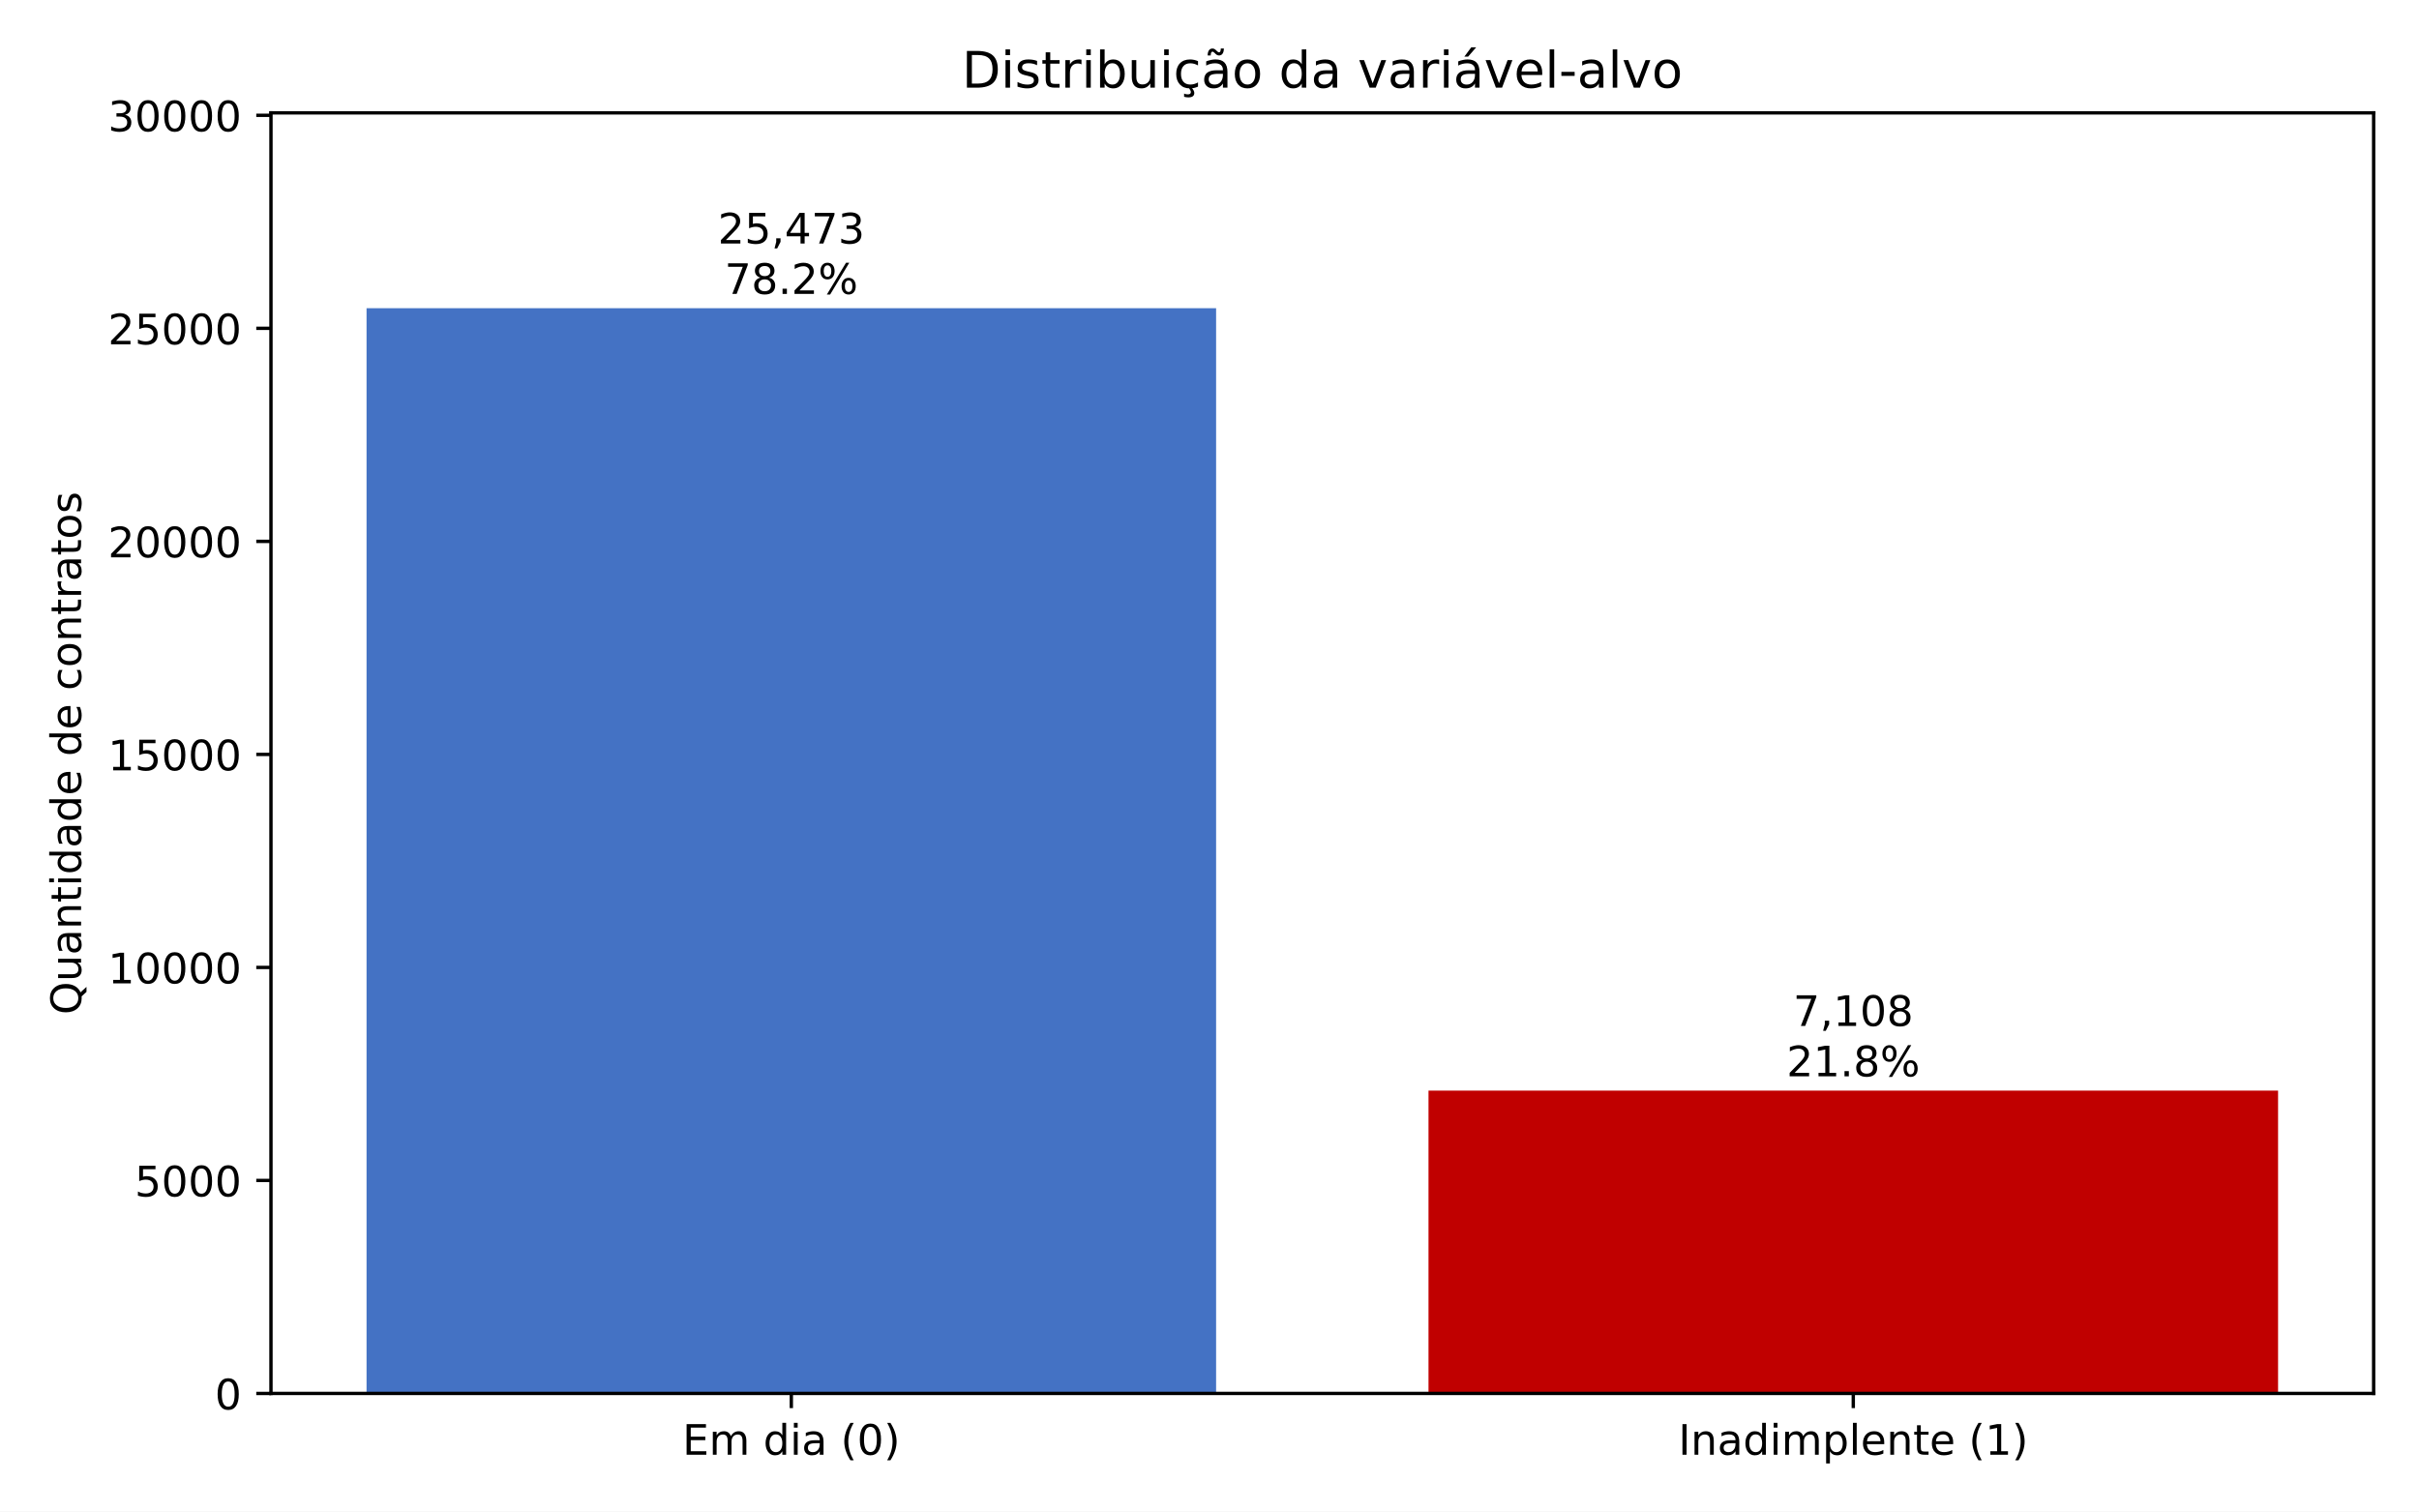
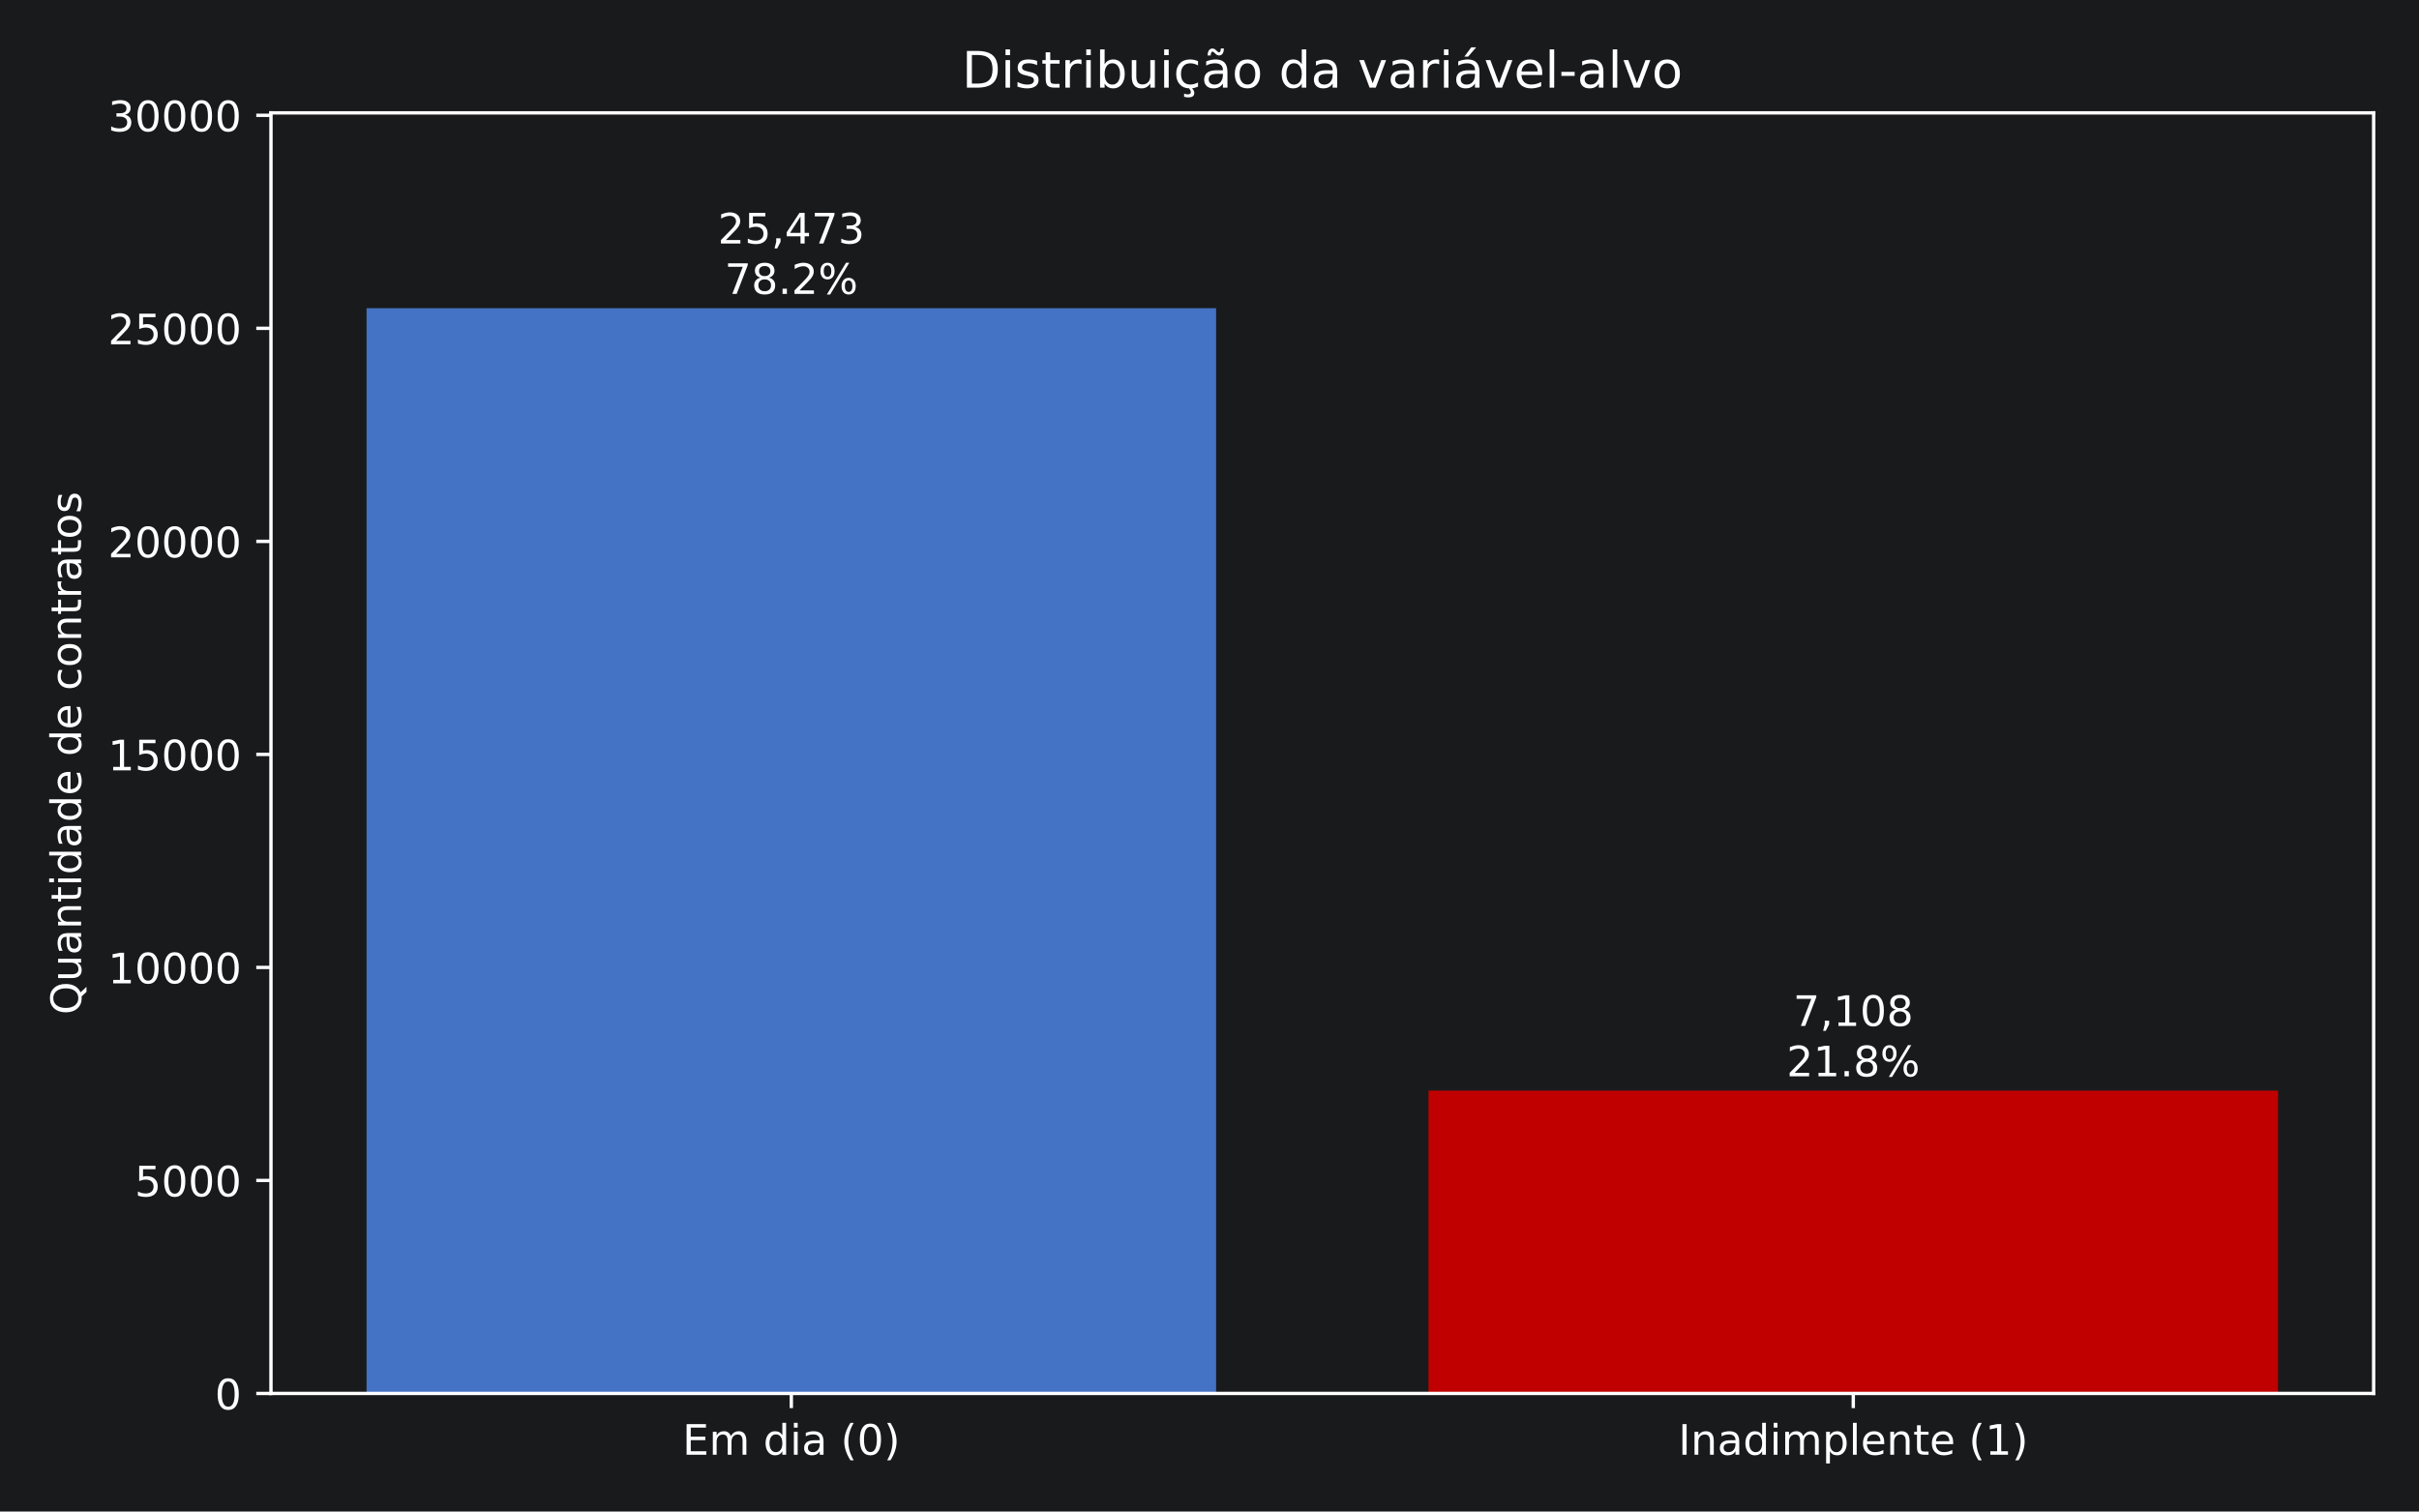
<svg xmlns="http://www.w3.org/2000/svg" xmlns:xlink="http://www.w3.org/1999/xlink" width="576pt" height="360pt" viewBox="0 0 576 360" version="1.1">
  <defs>
    <style type="text/css">*{stroke-linejoin: round; stroke-linecap: butt}</style>
  </defs>
  <g id="figure_1">
    <g id="patch_1">
-       <path d="M 0 360  L 576 360  L 576 0  L 0 0  z " style="fill: #ffffff" />
+       <path d="M 0 360  L 576 360  L 576 0  L 0 0  z " style="fill: #191a1c" />
    </g>
    <g id="axes_1">
      <g id="patch_2">
-         <path d="M 64.522 331.878  L 565.2 331.878  L 565.2 26.88  L 64.522 26.88  z " style="fill: #ffffff" />
+         <path d="M 64.522 331.878  L 565.2 331.878  L 565.2 26.88  L 64.522 26.88  z " style="fill: #191a1c" />
      </g>
      <g id="patch_3">
        <path d="M 87.28 331.878  L 289.574 331.878  L 289.574 73.405  L 87.28 73.405  z " clip-path="url(#p1f5bfb7d0e)" style="fill: #4472c4" />
      </g>
      <g id="patch_4">
        <path d="M 340.148 331.878  L 542.442 331.878  L 542.442 259.753  L 340.148 259.753  z " clip-path="url(#p1f5bfb7d0e)" style="fill: #c00000" />
      </g>
      <g id="matplotlib.axis_1">
        <g id="xtick_1">
          <g id="line2d_1">
            <defs>
-               <path id="mea78bd99e2" d="M 0 0  L 0 3.5  " style="stroke: #000000; stroke-width: 0.8" />
+               <path id="m51e99bbab0" d="M 0 0  L 0 3.5  " style="stroke: #ffffff; stroke-width: 0.8" />
            </defs>
            <g>
-               <use xlink:href="#mea78bd99e2" x="188.427" y="331.878" style="stroke: #000000; stroke-width: 0.8" />
+               <use xlink:href="#m51e99bbab0" x="188.427" y="331.878" style="fill: #ffffff; stroke: #ffffff; stroke-width: 0.8" />
            </g>
          </g>
          <g id="text_1">
-             <g transform="translate(162.5095 346.4761) scale(0.1 -0.1)">
+             <g style="fill: #ffffff" transform="translate(162.5095 346.4761) scale(0.1 -0.1)">
              <defs>
                <path id="DejaVuSans-28" d="M 628 4666  L 3578 4666  L 3578 4134  L 1259 4134  L 1259 2753  L 3481 2753  L 3481 2222  L 1259 2222  L 1259 531  L 3634 531  L 3634 0  L 628 0  L 628 4666  z " transform="scale(0.015625)" />
                <path id="DejaVuSans-50" d="M 3328 2828  Q 3544 3216 3844 3400  Q 4144 3584 4550 3584  Q 5097 3584 5394 3201  Q 5691 2819 5691 2113  L 5691 0  L 5113 0  L 5113 2094  Q 5113 2597 4934 2840  Q 4756 3084 4391 3084  Q 3944 3084 3684 2787  Q 3425 2491 3425 1978  L 3425 0  L 2847 0  L 2847 2094  Q 2847 2600 2669 2842  Q 2491 3084 2119 3084  Q 1678 3084 1418 2786  Q 1159 2488 1159 1978  L 1159 0  L 581 0  L 581 3500  L 1159 3500  L 1159 2956  Q 1356 3278 1631 3431  Q 1906 3584 2284 3584  Q 2666 3584 2933 3390  Q 3200 3197 3328 2828  z " transform="scale(0.015625)" />
                <path id="DejaVuSans-3" transform="scale(0.015625)" />
                <path id="DejaVuSans-47" d="M 2906 2969  L 2906 4863  L 3481 4863  L 3481 0  L 2906 0  L 2906 525  Q 2725 213 2448 61  Q 2172 -91 1784 -91  Q 1150 -91 751 415  Q 353 922 353 1747  Q 353 2572 751 3078  Q 1150 3584 1784 3584  Q 2172 3584 2448 3432  Q 2725 3281 2906 2969  z M 947 1747  Q 947 1113 1208 752  Q 1469 391 1925 391  Q 2381 391 2643 752  Q 2906 1113 2906 1747  Q 2906 2381 2643 2742  Q 2381 3103 1925 3103  Q 1469 3103 1208 2742  Q 947 2381 947 1747  z " transform="scale(0.015625)" />
                <path id="DejaVuSans-4c" d="M 603 3500  L 1178 3500  L 1178 0  L 603 0  L 603 3500  z M 603 4863  L 1178 4863  L 1178 4134  L 603 4134  L 603 4863  z " transform="scale(0.015625)" />
                <path id="DejaVuSans-44" d="M 2194 1759  Q 1497 1759 1228 1600  Q 959 1441 959 1056  Q 959 750 1161 570  Q 1363 391 1709 391  Q 2188 391 2477 730  Q 2766 1069 2766 1631  L 2766 1759  L 2194 1759  z M 3341 1997  L 3341 0  L 2766 0  L 2766 531  Q 2569 213 2275 61  Q 1981 -91 1556 -91  Q 1019 -91 701 211  Q 384 513 384 1019  Q 384 1609 779 1909  Q 1175 2209 1959 2209  L 2766 2209  L 2766 2266  Q 2766 2663 2505 2880  Q 2244 3097 1772 3097  Q 1472 3097 1187 3025  Q 903 2953 641 2809  L 641 3341  Q 956 3463 1253 3523  Q 1550 3584 1831 3584  Q 2591 3584 2966 3190  Q 3341 2797 3341 1997  z " transform="scale(0.015625)" />
                <path id="DejaVuSans-b" d="M 1984 4856  Q 1566 4138 1362 3434  Q 1159 2731 1159 2009  Q 1159 1288 1364 580  Q 1569 -128 1984 -844  L 1484 -844  Q 1016 -109 783 600  Q 550 1309 550 2009  Q 550 2706 781 3412  Q 1013 4119 1484 4856  L 1984 4856  z " transform="scale(0.015625)" />
                <path id="DejaVuSans-13" d="M 2034 4250  Q 1547 4250 1301 3770  Q 1056 3291 1056 2328  Q 1056 1369 1301 889  Q 1547 409 2034 409  Q 2525 409 2770 889  Q 3016 1369 3016 2328  Q 3016 3291 2770 3770  Q 2525 4250 2034 4250  z M 2034 4750  Q 2819 4750 3233 4129  Q 3647 3509 3647 2328  Q 3647 1150 3233 529  Q 2819 -91 2034 -91  Q 1250 -91 836 529  Q 422 1150 422 2328  Q 422 3509 836 4129  Q 1250 4750 2034 4750  z " transform="scale(0.015625)" />
                <path id="DejaVuSans-c" d="M 513 4856  L 1013 4856  Q 1481 4119 1714 3412  Q 1947 2706 1947 2009  Q 1947 1309 1714 600  Q 1481 -109 1013 -844  L 513 -844  Q 928 -128 1133 580  Q 1338 1288 1338 2009  Q 1338 2731 1133 3434  Q 928 4138 513 4856  z " transform="scale(0.015625)" />
              </defs>
              <use xlink:href="#DejaVuSans-28" />
              <use xlink:href="#DejaVuSans-50" transform="translate(63.1875 0)" />
              <use xlink:href="#DejaVuSans-3" transform="translate(160.5938 0)" />
              <use xlink:href="#DejaVuSans-47" transform="translate(192.375 0)" />
              <use xlink:href="#DejaVuSans-4c" transform="translate(255.8594 0)" />
              <use xlink:href="#DejaVuSans-44" transform="translate(283.6406 0)" />
              <use xlink:href="#DejaVuSans-3" transform="translate(344.9219 0)" />
              <use xlink:href="#DejaVuSans-b" transform="translate(376.7031 0)" />
              <use xlink:href="#DejaVuSans-13" transform="translate(415.7188 0)" />
              <use xlink:href="#DejaVuSans-c" transform="translate(479.3438 0)" />
            </g>
          </g>
        </g>
        <g id="xtick_2">
          <g id="line2d_2">
            <g>
-               <use xlink:href="#mea78bd99e2" x="441.295" y="331.878" style="stroke: #000000; stroke-width: 0.8" />
+               <use xlink:href="#m51e99bbab0" x="441.295" y="331.878" style="fill: #ffffff; stroke: #ffffff; stroke-width: 0.8" />
            </g>
          </g>
          <g id="text_2">
-             <g transform="translate(399.6363 346.4761) scale(0.1 -0.1)">
+             <g style="fill: #ffffff" transform="translate(399.6363 346.4761) scale(0.1 -0.1)">
              <defs>
                <path id="DejaVuSans-2c" d="M 628 4666  L 1259 4666  L 1259 0  L 628 0  L 628 4666  z " transform="scale(0.015625)" />
                <path id="DejaVuSans-51" d="M 3513 2113  L 3513 0  L 2938 0  L 2938 2094  Q 2938 2591 2744 2837  Q 2550 3084 2163 3084  Q 1697 3084 1428 2787  Q 1159 2491 1159 1978  L 1159 0  L 581 0  L 581 3500  L 1159 3500  L 1159 2956  Q 1366 3272 1645 3428  Q 1925 3584 2291 3584  Q 2894 3584 3203 3211  Q 3513 2838 3513 2113  z " transform="scale(0.015625)" />
                <path id="DejaVuSans-53" d="M 1159 525  L 1159 -1331  L 581 -1331  L 581 3500  L 1159 3500  L 1159 2969  Q 1341 3281 1617 3432  Q 1894 3584 2278 3584  Q 2916 3584 3314 3078  Q 3713 2572 3713 1747  Q 3713 922 3314 415  Q 2916 -91 2278 -91  Q 1894 -91 1617 61  Q 1341 213 1159 525  z M 3116 1747  Q 3116 2381 2855 2742  Q 2594 3103 2138 3103  Q 1681 3103 1420 2742  Q 1159 2381 1159 1747  Q 1159 1113 1420 752  Q 1681 391 2138 391  Q 2594 391 2855 752  Q 3116 1113 3116 1747  z " transform="scale(0.015625)" />
                <path id="DejaVuSans-4f" d="M 603 4863  L 1178 4863  L 1178 0  L 603 0  L 603 4863  z " transform="scale(0.015625)" />
                <path id="DejaVuSans-48" d="M 3597 1894  L 3597 1613  L 953 1613  Q 991 1019 1311 708  Q 1631 397 2203 397  Q 2534 397 2845 478  Q 3156 559 3463 722  L 3463 178  Q 3153 47 2828 -22  Q 2503 -91 2169 -91  Q 1331 -91 842 396  Q 353 884 353 1716  Q 353 2575 817 3079  Q 1281 3584 2069 3584  Q 2775 3584 3186 3129  Q 3597 2675 3597 1894  z M 3022 2063  Q 3016 2534 2758 2815  Q 2500 3097 2075 3097  Q 1594 3097 1305 2825  Q 1016 2553 972 2059  L 3022 2063  z " transform="scale(0.015625)" />
                <path id="DejaVuSans-57" d="M 1172 4494  L 1172 3500  L 2356 3500  L 2356 3053  L 1172 3053  L 1172 1153  Q 1172 725 1289 603  Q 1406 481 1766 481  L 2356 481  L 2356 0  L 1766 0  Q 1100 0 847 248  Q 594 497 594 1153  L 594 3053  L 172 3053  L 172 3500  L 594 3500  L 594 4494  L 1172 4494  z " transform="scale(0.015625)" />
                <path id="DejaVuSans-14" d="M 794 531  L 1825 531  L 1825 4091  L 703 3866  L 703 4441  L 1819 4666  L 2450 4666  L 2450 531  L 3481 531  L 3481 0  L 794 0  L 794 531  z " transform="scale(0.015625)" />
              </defs>
              <use xlink:href="#DejaVuSans-2c" />
              <use xlink:href="#DejaVuSans-51" transform="translate(29.5 0)" />
              <use xlink:href="#DejaVuSans-44" transform="translate(92.875 0)" />
              <use xlink:href="#DejaVuSans-47" transform="translate(154.1562 0)" />
              <use xlink:href="#DejaVuSans-4c" transform="translate(217.6406 0)" />
              <use xlink:href="#DejaVuSans-50" transform="translate(245.4219 0)" />
              <use xlink:href="#DejaVuSans-53" transform="translate(342.8281 0)" />
              <use xlink:href="#DejaVuSans-4f" transform="translate(406.3125 0)" />
              <use xlink:href="#DejaVuSans-48" transform="translate(434.0938 0)" />
              <use xlink:href="#DejaVuSans-51" transform="translate(495.625 0)" />
              <use xlink:href="#DejaVuSans-57" transform="translate(559 0)" />
              <use xlink:href="#DejaVuSans-48" transform="translate(598.2031 0)" />
              <use xlink:href="#DejaVuSans-3" transform="translate(659.7344 0)" />
              <use xlink:href="#DejaVuSans-b" transform="translate(691.5156 0)" />
              <use xlink:href="#DejaVuSans-14" transform="translate(730.5312 0)" />
              <use xlink:href="#DejaVuSans-c" transform="translate(794.1562 0)" />
            </g>
          </g>
        </g>
      </g>
      <g id="matplotlib.axis_2">
        <g id="ytick_1">
          <g id="line2d_3">
            <defs>
-               <path id="m940a65545d" d="M 0 0  L -3.5 0  " style="stroke: #000000; stroke-width: 0.8" />
+               <path id="mfd93e489be" d="M 0 0  L -3.5 0  " style="stroke: #ffffff; stroke-width: 0.8" />
            </defs>
            <g>
-               <use xlink:href="#m940a65545d" x="64.522" y="331.878" style="stroke: #000000; stroke-width: 0.8" />
+               <use xlink:href="#mfd93e489be" x="64.522" y="331.878" style="fill: #ffffff; stroke: #ffffff; stroke-width: 0.8" />
            </g>
          </g>
          <g id="text_3">
-             <g transform="translate(51.15984 335.6765) scale(0.1 -0.1)">
+             <g style="fill: #ffffff" transform="translate(51.15984 335.6765) scale(0.1 -0.1)">
              <use xlink:href="#DejaVuSans-13" />
            </g>
          </g>
        </g>
        <g id="ytick_2">
          <g id="line2d_4">
            <g>
-               <use xlink:href="#m940a65545d" x="64.522" y="281.143" style="stroke: #000000; stroke-width: 0.8" />
+               <use xlink:href="#mfd93e489be" x="64.522" y="281.143" style="fill: #ffffff; stroke: #ffffff; stroke-width: 0.8" />
            </g>
          </g>
          <g id="text_4">
-             <g transform="translate(32.07234 284.9419) scale(0.1 -0.1)">
+             <g style="fill: #ffffff" transform="translate(32.07234 284.9419) scale(0.1 -0.1)">
              <defs>
                <path id="DejaVuSans-18" d="M 691 4666  L 3169 4666  L 3169 4134  L 1269 4134  L 1269 2991  Q 1406 3038 1543 3061  Q 1681 3084 1819 3084  Q 2600 3084 3056 2656  Q 3513 2228 3513 1497  Q 3513 744 3044 326  Q 2575 -91 1722 -91  Q 1428 -91 1123 -41  Q 819 9 494 109  L 494 744  Q 775 591 1075 516  Q 1375 441 1709 441  Q 2250 441 2565 725  Q 2881 1009 2881 1497  Q 2881 1984 2565 2268  Q 2250 2553 1709 2553  Q 1456 2553 1204 2497  Q 953 2441 691 2322  L 691 4666  z " transform="scale(0.015625)" />
              </defs>
              <use xlink:href="#DejaVuSans-18" />
              <use xlink:href="#DejaVuSans-13" transform="translate(63.625 0)" />
              <use xlink:href="#DejaVuSans-13" transform="translate(127.25 0)" />
              <use xlink:href="#DejaVuSans-13" transform="translate(190.875 0)" />
            </g>
          </g>
        </g>
        <g id="ytick_3">
          <g id="line2d_5">
            <g>
-               <use xlink:href="#m940a65545d" x="64.522" y="230.408" style="stroke: #000000; stroke-width: 0.8" />
+               <use xlink:href="#mfd93e489be" x="64.522" y="230.408" style="fill: #ffffff; stroke: #ffffff; stroke-width: 0.8" />
            </g>
          </g>
          <g id="text_5">
-             <g transform="translate(25.70984 234.2072) scale(0.1 -0.1)">
+             <g style="fill: #ffffff" transform="translate(25.70984 234.2072) scale(0.1 -0.1)">
              <use xlink:href="#DejaVuSans-14" />
              <use xlink:href="#DejaVuSans-13" transform="translate(63.625 0)" />
              <use xlink:href="#DejaVuSans-13" transform="translate(127.25 0)" />
              <use xlink:href="#DejaVuSans-13" transform="translate(190.875 0)" />
              <use xlink:href="#DejaVuSans-13" transform="translate(254.5 0)" />
            </g>
          </g>
        </g>
        <g id="ytick_4">
          <g id="line2d_6">
            <g>
-               <use xlink:href="#m940a65545d" x="64.522" y="179.674" style="stroke: #000000; stroke-width: 0.8" />
+               <use xlink:href="#mfd93e489be" x="64.522" y="179.674" style="fill: #ffffff; stroke: #ffffff; stroke-width: 0.8" />
            </g>
          </g>
          <g id="text_6">
-             <g transform="translate(25.70984 183.4726) scale(0.1 -0.1)">
+             <g style="fill: #ffffff" transform="translate(25.70984 183.4726) scale(0.1 -0.1)">
              <use xlink:href="#DejaVuSans-14" />
              <use xlink:href="#DejaVuSans-18" transform="translate(63.625 0)" />
              <use xlink:href="#DejaVuSans-13" transform="translate(127.25 0)" />
              <use xlink:href="#DejaVuSans-13" transform="translate(190.875 0)" />
              <use xlink:href="#DejaVuSans-13" transform="translate(254.5 0)" />
            </g>
          </g>
        </g>
        <g id="ytick_5">
          <g id="line2d_7">
            <g>
-               <use xlink:href="#m940a65545d" x="64.522" y="128.939" style="stroke: #000000; stroke-width: 0.8" />
+               <use xlink:href="#mfd93e489be" x="64.522" y="128.939" style="fill: #ffffff; stroke: #ffffff; stroke-width: 0.8" />
            </g>
          </g>
          <g id="text_7">
-             <g transform="translate(25.70984 132.738) scale(0.1 -0.1)">
+             <g style="fill: #ffffff" transform="translate(25.70984 132.738) scale(0.1 -0.1)">
              <defs>
                <path id="DejaVuSans-15" d="M 1228 531  L 3431 531  L 3431 0  L 469 0  L 469 531  Q 828 903 1448 1529  Q 2069 2156 2228 2338  Q 2531 2678 2651 2914  Q 2772 3150 2772 3378  Q 2772 3750 2511 3984  Q 2250 4219 1831 4219  Q 1534 4219 1204 4116  Q 875 4013 500 3803  L 500 4441  Q 881 4594 1212 4672  Q 1544 4750 1819 4750  Q 2544 4750 2975 4387  Q 3406 4025 3406 3419  Q 3406 3131 3298 2873  Q 3191 2616 2906 2266  Q 2828 2175 2409 1742  Q 1991 1309 1228 531  z " transform="scale(0.015625)" />
              </defs>
              <use xlink:href="#DejaVuSans-15" />
              <use xlink:href="#DejaVuSans-13" transform="translate(63.625 0)" />
              <use xlink:href="#DejaVuSans-13" transform="translate(127.25 0)" />
              <use xlink:href="#DejaVuSans-13" transform="translate(190.875 0)" />
              <use xlink:href="#DejaVuSans-13" transform="translate(254.5 0)" />
            </g>
          </g>
        </g>
        <g id="ytick_6">
          <g id="line2d_8">
            <g>
-               <use xlink:href="#m940a65545d" x="64.522" y="78.205" style="stroke: #000000; stroke-width: 0.8" />
+               <use xlink:href="#mfd93e489be" x="64.522" y="78.205" style="fill: #ffffff; stroke: #ffffff; stroke-width: 0.8" />
            </g>
          </g>
          <g id="text_8">
-             <g transform="translate(25.70984 82.00339) scale(0.1 -0.1)">
+             <g style="fill: #ffffff" transform="translate(25.70984 82.00339) scale(0.1 -0.1)">
              <use xlink:href="#DejaVuSans-15" />
              <use xlink:href="#DejaVuSans-18" transform="translate(63.625 0)" />
              <use xlink:href="#DejaVuSans-13" transform="translate(127.25 0)" />
              <use xlink:href="#DejaVuSans-13" transform="translate(190.875 0)" />
              <use xlink:href="#DejaVuSans-13" transform="translate(254.5 0)" />
            </g>
          </g>
        </g>
        <g id="ytick_7">
          <g id="line2d_9">
            <g>
-               <use xlink:href="#m940a65545d" x="64.522" y="27.47" style="stroke: #000000; stroke-width: 0.8" />
+               <use xlink:href="#mfd93e489be" x="64.522" y="27.47" style="fill: #ffffff; stroke: #ffffff; stroke-width: 0.8" />
            </g>
          </g>
          <g id="text_9">
-             <g transform="translate(25.70984 31.26877) scale(0.1 -0.1)">
+             <g style="fill: #ffffff" transform="translate(25.70984 31.26877) scale(0.1 -0.1)">
              <defs>
                <path id="DejaVuSans-16" d="M 2597 2516  Q 3050 2419 3304 2112  Q 3559 1806 3559 1356  Q 3559 666 3084 287  Q 2609 -91 1734 -91  Q 1441 -91 1130 -33  Q 819 25 488 141  L 488 750  Q 750 597 1062 519  Q 1375 441 1716 441  Q 2309 441 2620 675  Q 2931 909 2931 1356  Q 2931 1769 2642 2001  Q 2353 2234 1838 2234  L 1294 2234  L 1294 2753  L 1863 2753  Q 2328 2753 2575 2939  Q 2822 3125 2822 3475  Q 2822 3834 2567 4026  Q 2313 4219 1838 4219  Q 1578 4219 1281 4162  Q 984 4106 628 3988  L 628 4550  Q 988 4650 1302 4700  Q 1616 4750 1894 4750  Q 2613 4750 3031 4423  Q 3450 4097 3450 3541  Q 3450 3153 3228 2886  Q 3006 2619 2597 2516  z " transform="scale(0.015625)" />
              </defs>
              <use xlink:href="#DejaVuSans-16" />
              <use xlink:href="#DejaVuSans-13" transform="translate(63.625 0)" />
              <use xlink:href="#DejaVuSans-13" transform="translate(127.25 0)" />
              <use xlink:href="#DejaVuSans-13" transform="translate(190.875 0)" />
              <use xlink:href="#DejaVuSans-13" transform="translate(254.5 0)" />
            </g>
          </g>
        </g>
        <g id="text_10">
-           <g transform="translate(19.3075 241.6648) rotate(-90) scale(0.1 -0.1)">
+           <g style="fill: #ffffff" transform="translate(19.3075 241.6648) rotate(-90) scale(0.1 -0.1)">
            <defs>
              <path id="DejaVuSans-34" d="M 2522 4238  Q 1834 4238 1429 3725  Q 1025 3213 1025 2328  Q 1025 1447 1429 934  Q 1834 422 2522 422  Q 3209 422 3611 934  Q 4013 1447 4013 2328  Q 4013 3213 3611 3725  Q 3209 4238 2522 4238  z M 3406 84  L 4238 -825  L 3475 -825  L 2784 -78  Q 2681 -84 2626 -87  Q 2572 -91 2522 -91  Q 1538 -91 948 567  Q 359 1225 359 2328  Q 359 3434 948 4092  Q 1538 4750 2522 4750  Q 3503 4750 4090 4092  Q 4678 3434 4678 2328  Q 4678 1516 4351 937  Q 4025 359 3406 84  z " transform="scale(0.015625)" />
              <path id="DejaVuSans-58" d="M 544 1381  L 544 3500  L 1119 3500  L 1119 1403  Q 1119 906 1312 657  Q 1506 409 1894 409  Q 2359 409 2629 706  Q 2900 1003 2900 1516  L 2900 3500  L 3475 3500  L 3475 0  L 2900 0  L 2900 538  Q 2691 219 2414 64  Q 2138 -91 1772 -91  Q 1169 -91 856 284  Q 544 659 544 1381  z M 1991 3584  L 1991 3584  z " transform="scale(0.015625)" />
              <path id="DejaVuSans-46" d="M 3122 3366  L 3122 2828  Q 2878 2963 2633 3030  Q 2388 3097 2138 3097  Q 1578 3097 1268 2742  Q 959 2388 959 1747  Q 959 1106 1268 751  Q 1578 397 2138 397  Q 2388 397 2633 464  Q 2878 531 3122 666  L 3122 134  Q 2881 22 2623 -34  Q 2366 -91 2075 -91  Q 1284 -91 818 406  Q 353 903 353 1747  Q 353 2603 823 3093  Q 1294 3584 2113 3584  Q 2378 3584 2631 3529  Q 2884 3475 3122 3366  z " transform="scale(0.015625)" />
              <path id="DejaVuSans-52" d="M 1959 3097  Q 1497 3097 1228 2736  Q 959 2375 959 1747  Q 959 1119 1226 758  Q 1494 397 1959 397  Q 2419 397 2687 759  Q 2956 1122 2956 1747  Q 2956 2369 2687 2733  Q 2419 3097 1959 3097  z M 1959 3584  Q 2709 3584 3137 3096  Q 3566 2609 3566 1747  Q 3566 888 3137 398  Q 2709 -91 1959 -91  Q 1206 -91 779 398  Q 353 888 353 1747  Q 353 2609 779 3096  Q 1206 3584 1959 3584  z " transform="scale(0.015625)" />
              <path id="DejaVuSans-55" d="M 2631 2963  Q 2534 3019 2420 3045  Q 2306 3072 2169 3072  Q 1681 3072 1420 2755  Q 1159 2438 1159 1844  L 1159 0  L 581 0  L 581 3500  L 1159 3500  L 1159 2956  Q 1341 3275 1631 3429  Q 1922 3584 2338 3584  Q 2397 3584 2469 3576  Q 2541 3569 2628 3553  L 2631 2963  z " transform="scale(0.015625)" />
              <path id="DejaVuSans-56" d="M 2834 3397  L 2834 2853  Q 2591 2978 2328 3040  Q 2066 3103 1784 3103  Q 1356 3103 1142 2972  Q 928 2841 928 2578  Q 928 2378 1081 2264  Q 1234 2150 1697 2047  L 1894 2003  Q 2506 1872 2764 1633  Q 3022 1394 3022 966  Q 3022 478 2636 193  Q 2250 -91 1575 -91  Q 1294 -91 989 -36  Q 684 19 347 128  L 347 722  Q 666 556 975 473  Q 1284 391 1588 391  Q 1994 391 2212 530  Q 2431 669 2431 922  Q 2431 1156 2273 1281  Q 2116 1406 1581 1522  L 1381 1569  Q 847 1681 609 1914  Q 372 2147 372 2553  Q 372 3047 722 3315  Q 1072 3584 1716 3584  Q 2034 3584 2315 3537  Q 2597 3491 2834 3397  z " transform="scale(0.015625)" />
            </defs>
            <use xlink:href="#DejaVuSans-34" />
            <use xlink:href="#DejaVuSans-58" transform="translate(78.71875 0)" />
            <use xlink:href="#DejaVuSans-44" transform="translate(142.0938 0)" />
            <use xlink:href="#DejaVuSans-51" transform="translate(203.375 0)" />
            <use xlink:href="#DejaVuSans-57" transform="translate(266.75 0)" />
            <use xlink:href="#DejaVuSans-4c" transform="translate(305.9531 0)" />
            <use xlink:href="#DejaVuSans-47" transform="translate(333.7344 0)" />
            <use xlink:href="#DejaVuSans-44" transform="translate(397.2188 0)" />
            <use xlink:href="#DejaVuSans-47" transform="translate(458.5 0)" />
            <use xlink:href="#DejaVuSans-48" transform="translate(521.9844 0)" />
            <use xlink:href="#DejaVuSans-3" transform="translate(583.5156 0)" />
            <use xlink:href="#DejaVuSans-47" transform="translate(615.2969 0)" />
            <use xlink:href="#DejaVuSans-48" transform="translate(678.7812 0)" />
            <use xlink:href="#DejaVuSans-3" transform="translate(740.3125 0)" />
            <use xlink:href="#DejaVuSans-46" transform="translate(772.0938 0)" />
            <use xlink:href="#DejaVuSans-52" transform="translate(827.0781 0)" />
            <use xlink:href="#DejaVuSans-51" transform="translate(888.2656 0)" />
            <use xlink:href="#DejaVuSans-57" transform="translate(951.6406 0)" />
            <use xlink:href="#DejaVuSans-55" transform="translate(990.8438 0)" />
            <use xlink:href="#DejaVuSans-44" transform="translate(1031.953 0)" />
            <use xlink:href="#DejaVuSans-57" transform="translate(1093.234 0)" />
            <use xlink:href="#DejaVuSans-52" transform="translate(1132.438 0)" />
            <use xlink:href="#DejaVuSans-56" transform="translate(1193.625 0)" />
          </g>
        </g>
      </g>
      <g id="patch_5">
-         <path d="M 64.522 331.878  L 64.522 26.88  " style="fill: none; stroke: #000000; stroke-width: 0.8; stroke-linejoin: miter; stroke-linecap: square" />
+         <path d="M 64.522 331.878  L 64.522 26.88  " style="fill: none; stroke: #ffffff; stroke-width: 0.8; stroke-linejoin: miter; stroke-linecap: square" />
      </g>
      <g id="patch_6">
-         <path d="M 565.2 331.878  L 565.2 26.88  " style="fill: none; stroke: #000000; stroke-width: 0.8; stroke-linejoin: miter; stroke-linecap: square" />
+         <path d="M 565.2 331.878  L 565.2 26.88  " style="fill: none; stroke: #ffffff; stroke-width: 0.8; stroke-linejoin: miter; stroke-linecap: square" />
      </g>
      <g id="patch_7">
-         <path d="M 64.522 331.878  L 565.2 331.878  " style="fill: none; stroke: #000000; stroke-width: 0.8; stroke-linejoin: miter; stroke-linecap: square" />
+         <path d="M 64.522 331.878  L 565.2 331.878  " style="fill: none; stroke: #ffffff; stroke-width: 0.8; stroke-linejoin: miter; stroke-linecap: square" />
      </g>
      <g id="patch_8">
-         <path d="M 64.522 26.88  L 565.2 26.88  " style="fill: none; stroke: #000000; stroke-width: 0.8; stroke-linejoin: miter; stroke-linecap: square" />
+         <path d="M 64.522 26.88  L 565.2 26.88  " style="fill: none; stroke: #ffffff; stroke-width: 0.8; stroke-linejoin: miter; stroke-linecap: square" />
      </g>
      <g id="text_11">
-         <g transform="translate(170.9321 57.99979) scale(0.1 -0.1)">
+         <g style="fill: #ffffff" transform="translate(170.9321 57.99979) scale(0.1 -0.1)">
          <defs>
            <path id="DejaVuSans-f" d="M 750 794  L 1409 794  L 1409 256  L 897 -744  L 494 -744  L 750 256  L 750 794  z " transform="scale(0.015625)" />
            <path id="DejaVuSans-17" d="M 2419 4116  L 825 1625  L 2419 1625  L 2419 4116  z M 2253 4666  L 3047 4666  L 3047 1625  L 3713 1625  L 3713 1100  L 3047 1100  L 3047 0  L 2419 0  L 2419 1100  L 313 1100  L 313 1709  L 2253 4666  z " transform="scale(0.015625)" />
            <path id="DejaVuSans-1a" d="M 525 4666  L 3525 4666  L 3525 4397  L 1831 0  L 1172 0  L 2766 4134  L 525 4134  L 525 4666  z " transform="scale(0.015625)" />
          </defs>
          <use xlink:href="#DejaVuSans-15" />
          <use xlink:href="#DejaVuSans-18" transform="translate(63.625 0)" />
          <use xlink:href="#DejaVuSans-f" transform="translate(127.25 0)" />
          <use xlink:href="#DejaVuSans-17" transform="translate(159.0312 0)" />
          <use xlink:href="#DejaVuSans-1a" transform="translate(222.6562 0)" />
          <use xlink:href="#DejaVuSans-16" transform="translate(286.2812 0)" />
        </g>
-         <g transform="translate(172.5438 70.00175) scale(0.1 -0.1)">
+         <g style="fill: #ffffff" transform="translate(172.5438 70.00175) scale(0.1 -0.1)">
          <defs>
            <path id="DejaVuSans-1b" d="M 2034 2216  Q 1584 2216 1326 1975  Q 1069 1734 1069 1313  Q 1069 891 1326 650  Q 1584 409 2034 409  Q 2484 409 2743 651  Q 3003 894 3003 1313  Q 3003 1734 2745 1975  Q 2488 2216 2034 2216  z M 1403 2484  Q 997 2584 770 2862  Q 544 3141 544 3541  Q 544 4100 942 4425  Q 1341 4750 2034 4750  Q 2731 4750 3128 4425  Q 3525 4100 3525 3541  Q 3525 3141 3298 2862  Q 3072 2584 2669 2484  Q 3125 2378 3379 2068  Q 3634 1759 3634 1313  Q 3634 634 3220 271  Q 2806 -91 2034 -91  Q 1263 -91 848 271  Q 434 634 434 1313  Q 434 1759 690 2068  Q 947 2378 1403 2484  z M 1172 3481  Q 1172 3119 1398 2916  Q 1625 2713 2034 2713  Q 2441 2713 2670 2916  Q 2900 3119 2900 3481  Q 2900 3844 2670 4047  Q 2441 4250 2034 4250  Q 1625 4250 1398 4047  Q 1172 3844 1172 3481  z " transform="scale(0.015625)" />
            <path id="DejaVuSans-11" d="M 684 794  L 1344 794  L 1344 0  L 684 0  L 684 794  z " transform="scale(0.015625)" />
            <path id="DejaVuSans-8" d="M 4653 2053  Q 4381 2053 4226 1822  Q 4072 1591 4072 1178  Q 4072 772 4226 539  Q 4381 306 4653 306  Q 4919 306 5073 539  Q 5228 772 5228 1178  Q 5228 1588 5073 1820  Q 4919 2053 4653 2053  z M 4653 2450  Q 5147 2450 5437 2106  Q 5728 1763 5728 1178  Q 5728 594 5436 251  Q 5144 -91 4653 -91  Q 4153 -91 3862 251  Q 3572 594 3572 1178  Q 3572 1766 3864 2108  Q 4156 2450 4653 2450  z M 1428 4353  Q 1159 4353 1004 4120  Q 850 3888 850 3481  Q 850 3069 1003 2837  Q 1156 2606 1428 2606  Q 1700 2606 1854 2837  Q 2009 3069 2009 3481  Q 2009 3884 1853 4118  Q 1697 4353 1428 4353  z M 4250 4750  L 4750 4750  L 1831 -91  L 1331 -91  L 4250 4750  z M 1428 4750  Q 1922 4750 2215 4408  Q 2509 4066 2509 3481  Q 2509 2891 2217 2550  Q 1925 2209 1428 2209  Q 931 2209 642 2551  Q 353 2894 353 3481  Q 353 4063 643 4406  Q 934 4750 1428 4750  z " transform="scale(0.015625)" />
          </defs>
          <use xlink:href="#DejaVuSans-1a" />
          <use xlink:href="#DejaVuSans-1b" transform="translate(63.625 0)" />
          <use xlink:href="#DejaVuSans-11" transform="translate(127.25 0)" />
          <use xlink:href="#DejaVuSans-15" transform="translate(159.0312 0)" />
          <use xlink:href="#DejaVuSans-8" transform="translate(222.6562 0)" />
        </g>
      </g>
      <g id="text_12">
-         <g transform="translate(426.9809 244.348) scale(0.1 -0.1)">
+         <g style="fill: #ffffff" transform="translate(426.9809 244.348) scale(0.1 -0.1)">
          <use xlink:href="#DejaVuSans-1a" />
          <use xlink:href="#DejaVuSans-f" transform="translate(63.625 0)" />
          <use xlink:href="#DejaVuSans-14" transform="translate(95.40625 0)" />
          <use xlink:href="#DejaVuSans-13" transform="translate(159.0312 0)" />
          <use xlink:href="#DejaVuSans-1b" transform="translate(222.6562 0)" />
        </g>
-         <g transform="translate(425.4113 256.35) scale(0.1 -0.1)">
+         <g style="fill: #ffffff" transform="translate(425.4113 256.35) scale(0.1 -0.1)">
          <use xlink:href="#DejaVuSans-15" />
          <use xlink:href="#DejaVuSans-14" transform="translate(63.625 0)" />
          <use xlink:href="#DejaVuSans-11" transform="translate(127.25 0)" />
          <use xlink:href="#DejaVuSans-1b" transform="translate(159.0312 0)" />
          <use xlink:href="#DejaVuSans-8" transform="translate(222.6562 0)" />
        </g>
      </g>
      <g id="text_13">
-         <g transform="translate(229.0584 20.88) scale(0.12 -0.12)">
+         <g style="fill: #ffffff" transform="translate(229.0584 20.88) scale(0.12 -0.12)">
          <defs>
            <path id="DejaVuSans-27" d="M 1259 4147  L 1259 519  L 2022 519  Q 2988 519 3436 956  Q 3884 1394 3884 2338  Q 3884 3275 3436 3711  Q 2988 4147 2022 4147  L 1259 4147  z M 628 4666  L 1925 4666  Q 3281 4666 3915 4102  Q 4550 3538 4550 2338  Q 4550 1131 3912 565  Q 3275 0 1925 0  L 628 0  L 628 4666  z " transform="scale(0.015625)" />
            <path id="DejaVuSans-45" d="M 3116 1747  Q 3116 2381 2855 2742  Q 2594 3103 2138 3103  Q 1681 3103 1420 2742  Q 1159 2381 1159 1747  Q 1159 1113 1420 752  Q 1681 391 2138 391  Q 2594 391 2855 752  Q 3116 1113 3116 1747  z M 1159 2969  Q 1341 3281 1617 3432  Q 1894 3584 2278 3584  Q 2916 3584 3314 3078  Q 3713 2572 3713 1747  Q 3713 922 3314 415  Q 2916 -91 2278 -91  Q 1894 -91 1617 61  Q 1341 213 1159 525  L 1159 0  L 581 0  L 581 4863  L 1159 4863  L 1159 2969  z " transform="scale(0.015625)" />
            <path id="DejaVuSans-a9" d="M 3122 3366  L 3122 2828  Q 2878 2963 2633 3030  Q 2388 3097 2138 3097  Q 1578 3097 1268 2742  Q 959 2388 959 1747  Q 959 1106 1268 751  Q 1578 397 2138 397  Q 2388 397 2633 464  Q 2878 531 3122 666  L 3122 134  Q 2881 22 2623 -34  Q 2366 -91 2075 -91  Q 1284 -91 818 406  Q 353 903 353 1747  Q 353 2603 823 3093  Q 1294 3584 2113 3584  Q 2378 3584 2631 3529  Q 2884 3475 3122 3366  z M 2310 0  Q 2481 -194 2565 -358  Q 2650 -522 2650 -672  Q 2650 -950 2462 -1092  Q 2275 -1234 1906 -1234  Q 1763 -1234 1627 -1215  Q 1491 -1197 1356 -1159  L 1356 -750  Q 1463 -803 1578 -826  Q 1694 -850 1841 -850  Q 2025 -850 2119 -775  Q 2213 -700 2213 -556  Q 2213 -463 2145 -327  Q 2078 -191 1938 0  L 2310 0  z " transform="scale(0.015625)" />
            <path id="DejaVuSans-a5" d="M 2194 1759  Q 1497 1759 1228 1600  Q 959 1441 959 1056  Q 959 750 1161 570  Q 1363 391 1709 391  Q 2188 391 2477 730  Q 2766 1069 2766 1631  L 2766 1759  L 2194 1759  z M 3341 1997  L 3341 0  L 2766 0  L 2766 531  Q 2569 213 2275 61  Q 1981 -91 1556 -91  Q 1019 -91 701 211  Q 384 513 384 1019  Q 384 1609 779 1909  Q 1175 2209 1959 2209  L 2766 2209  L 2766 2266  Q 2766 2663 2505 2880  Q 2244 3097 1772 3097  Q 1472 3097 1187 3025  Q 903 2953 641 2809  L 641 3341  Q 956 3463 1253 3523  Q 1550 3584 1831 3584  Q 2591 3584 2966 3190  Q 3341 2797 3341 1997  z M 1844 4281  L 1665 4453  Q 1597 4516 1545 4545  Q 1494 4575 1453 4575  Q 1334 4575 1278 4461  Q 1222 4347 1215 4091  L 825 4091  Q 831 4513 990 4742  Q 1150 4972 1434 4972  Q 1553 4972 1653 4928  Q 1753 4884 1869 4781  L 2047 4609  Q 2115 4547 2167 4517  Q 2219 4488 2259 4488  Q 2378 4488 2434 4602  Q 2490 4716 2497 4972  L 2887 4972  Q 2881 4550 2721 4320  Q 2562 4091 2278 4091  Q 2159 4091 2059 4134  Q 1959 4178 1844 4281  z " transform="scale(0.015625)" />
            <path id="DejaVuSans-59" d="M 191 3500  L 800 3500  L 1894 563  L 2988 3500  L 3597 3500  L 2284 0  L 1503 0  L 191 3500  z " transform="scale(0.015625)" />
            <path id="DejaVuSans-a3" d="M 2194 1759  Q 1497 1759 1228 1600  Q 959 1441 959 1056  Q 959 750 1161 570  Q 1363 391 1709 391  Q 2188 391 2477 730  Q 2766 1069 2766 1631  L 2766 1759  L 2194 1759  z M 3341 1997  L 3341 0  L 2766 0  L 2766 531  Q 2569 213 2275 61  Q 1981 -91 1556 -91  Q 1019 -91 701 211  Q 384 513 384 1019  Q 384 1609 779 1909  Q 1175 2209 1959 2209  L 2766 2209  L 2766 2266  Q 2766 2663 2505 2880  Q 2244 3097 1772 3097  Q 1472 3097 1187 3025  Q 903 2953 641 2809  L 641 3341  Q 956 3463 1253 3523  Q 1550 3584 1831 3584  Q 2591 3584 2966 3190  Q 3341 2797 3341 1997  z M 2290 5119  L 2912 5119  L 1894 3944  L 1415 3944  L 2290 5119  z " transform="scale(0.015625)" />
            <path id="DejaVuSans-10" d="M 313 2009  L 1997 2009  L 1997 1497  L 313 1497  L 313 2009  z " transform="scale(0.015625)" />
          </defs>
          <use xlink:href="#DejaVuSans-27" />
          <use xlink:href="#DejaVuSans-4c" transform="translate(77 0)" />
          <use xlink:href="#DejaVuSans-56" transform="translate(104.7812 0)" />
          <use xlink:href="#DejaVuSans-57" transform="translate(156.875 0)" />
          <use xlink:href="#DejaVuSans-55" transform="translate(196.0781 0)" />
          <use xlink:href="#DejaVuSans-4c" transform="translate(237.1875 0)" />
          <use xlink:href="#DejaVuSans-45" transform="translate(264.9688 0)" />
          <use xlink:href="#DejaVuSans-58" transform="translate(328.4531 0)" />
          <use xlink:href="#DejaVuSans-4c" transform="translate(391.8281 0)" />
          <use xlink:href="#DejaVuSans-a9" transform="translate(419.6094 0)" />
          <use xlink:href="#DejaVuSans-a5" transform="translate(474.5938 0)" />
          <use xlink:href="#DejaVuSans-52" transform="translate(535.875 0)" />
          <use xlink:href="#DejaVuSans-3" transform="translate(597.0625 0)" />
          <use xlink:href="#DejaVuSans-47" transform="translate(628.8438 0)" />
          <use xlink:href="#DejaVuSans-44" transform="translate(692.3281 0)" />
          <use xlink:href="#DejaVuSans-3" transform="translate(753.6094 0)" />
          <use xlink:href="#DejaVuSans-59" transform="translate(785.3906 0)" />
          <use xlink:href="#DejaVuSans-44" transform="translate(844.5781 0)" />
          <use xlink:href="#DejaVuSans-55" transform="translate(905.8594 0)" />
          <use xlink:href="#DejaVuSans-4c" transform="translate(946.9688 0)" />
          <use xlink:href="#DejaVuSans-a3" transform="translate(974.75 0)" />
          <use xlink:href="#DejaVuSans-59" transform="translate(1036.031 0)" />
          <use xlink:href="#DejaVuSans-48" transform="translate(1095.219 0)" />
          <use xlink:href="#DejaVuSans-4f" transform="translate(1156.75 0)" />
          <use xlink:href="#DejaVuSans-10" transform="translate(1184.531 0)" />
          <use xlink:href="#DejaVuSans-44" transform="translate(1220.609 0)" />
          <use xlink:href="#DejaVuSans-4f" transform="translate(1281.891 0)" />
          <use xlink:href="#DejaVuSans-59" transform="translate(1309.672 0)" />
          <use xlink:href="#DejaVuSans-52" transform="translate(1368.859 0)" />
        </g>
      </g>
    </g>
  </g>
  <defs>
    <clipPath id="p1f5bfb7d0e">
      <rect x="64.522" y="26.88" width="500.678" height="304.998" />
    </clipPath>
  </defs>
</svg>
